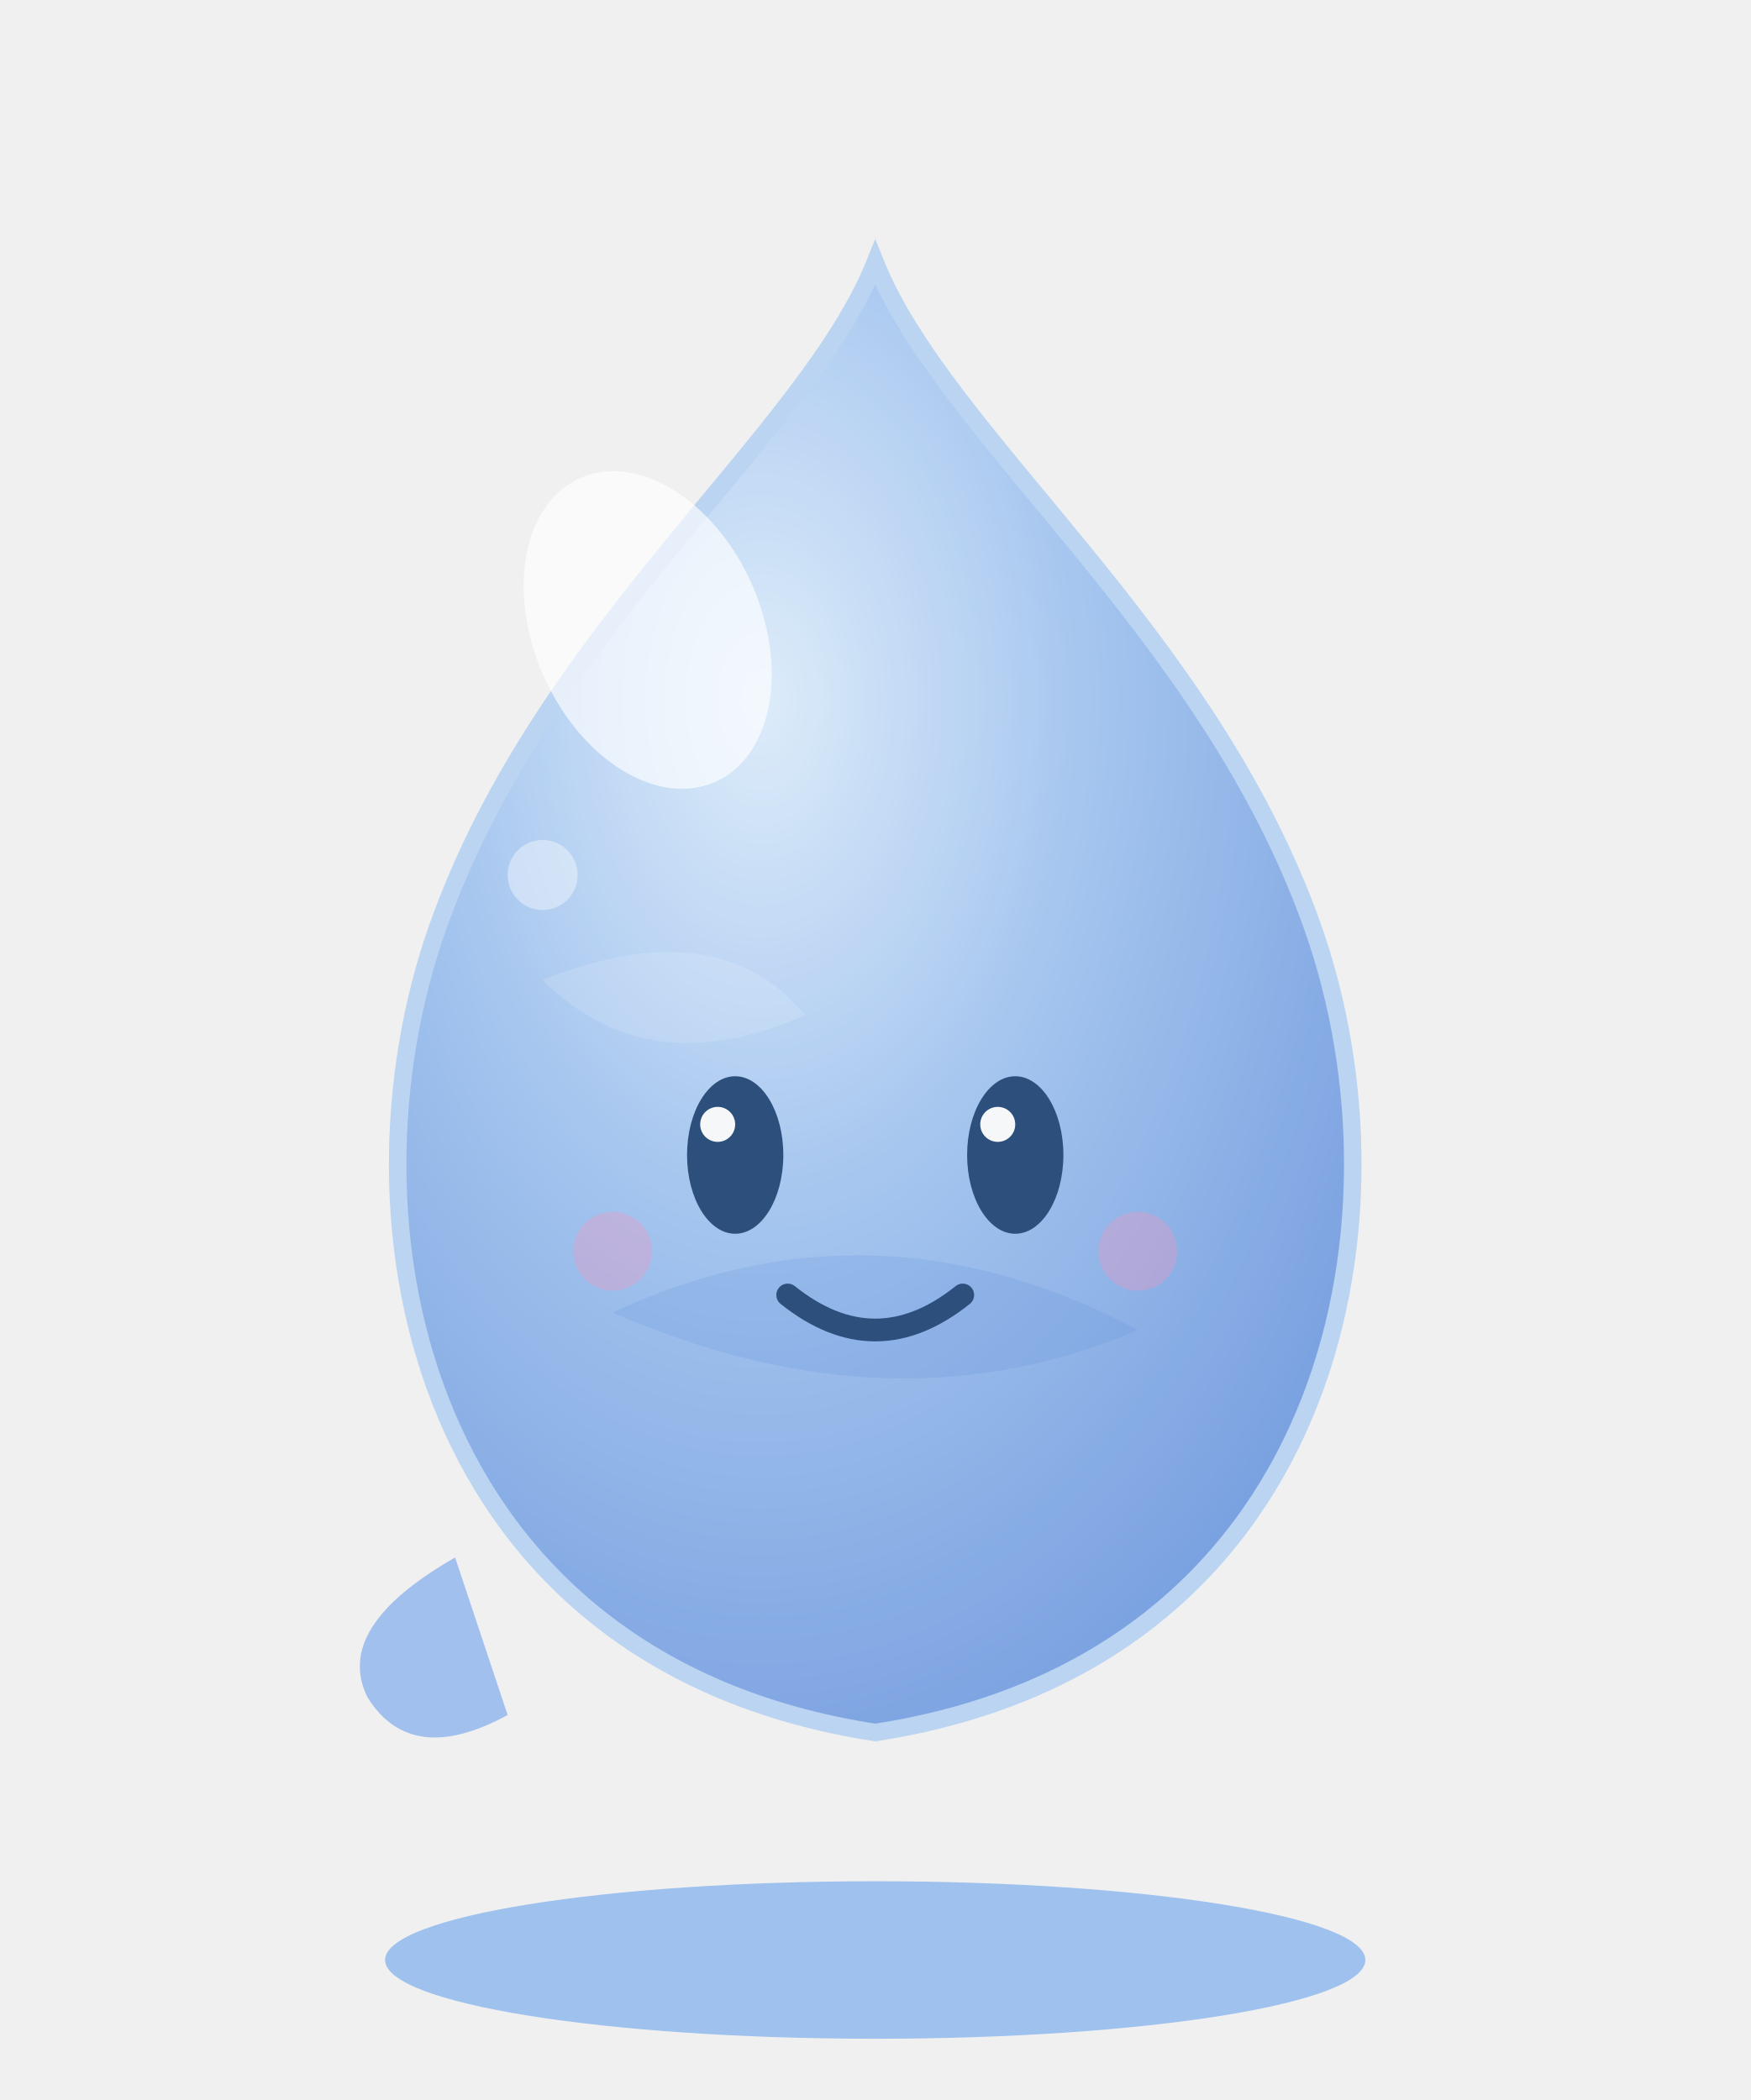
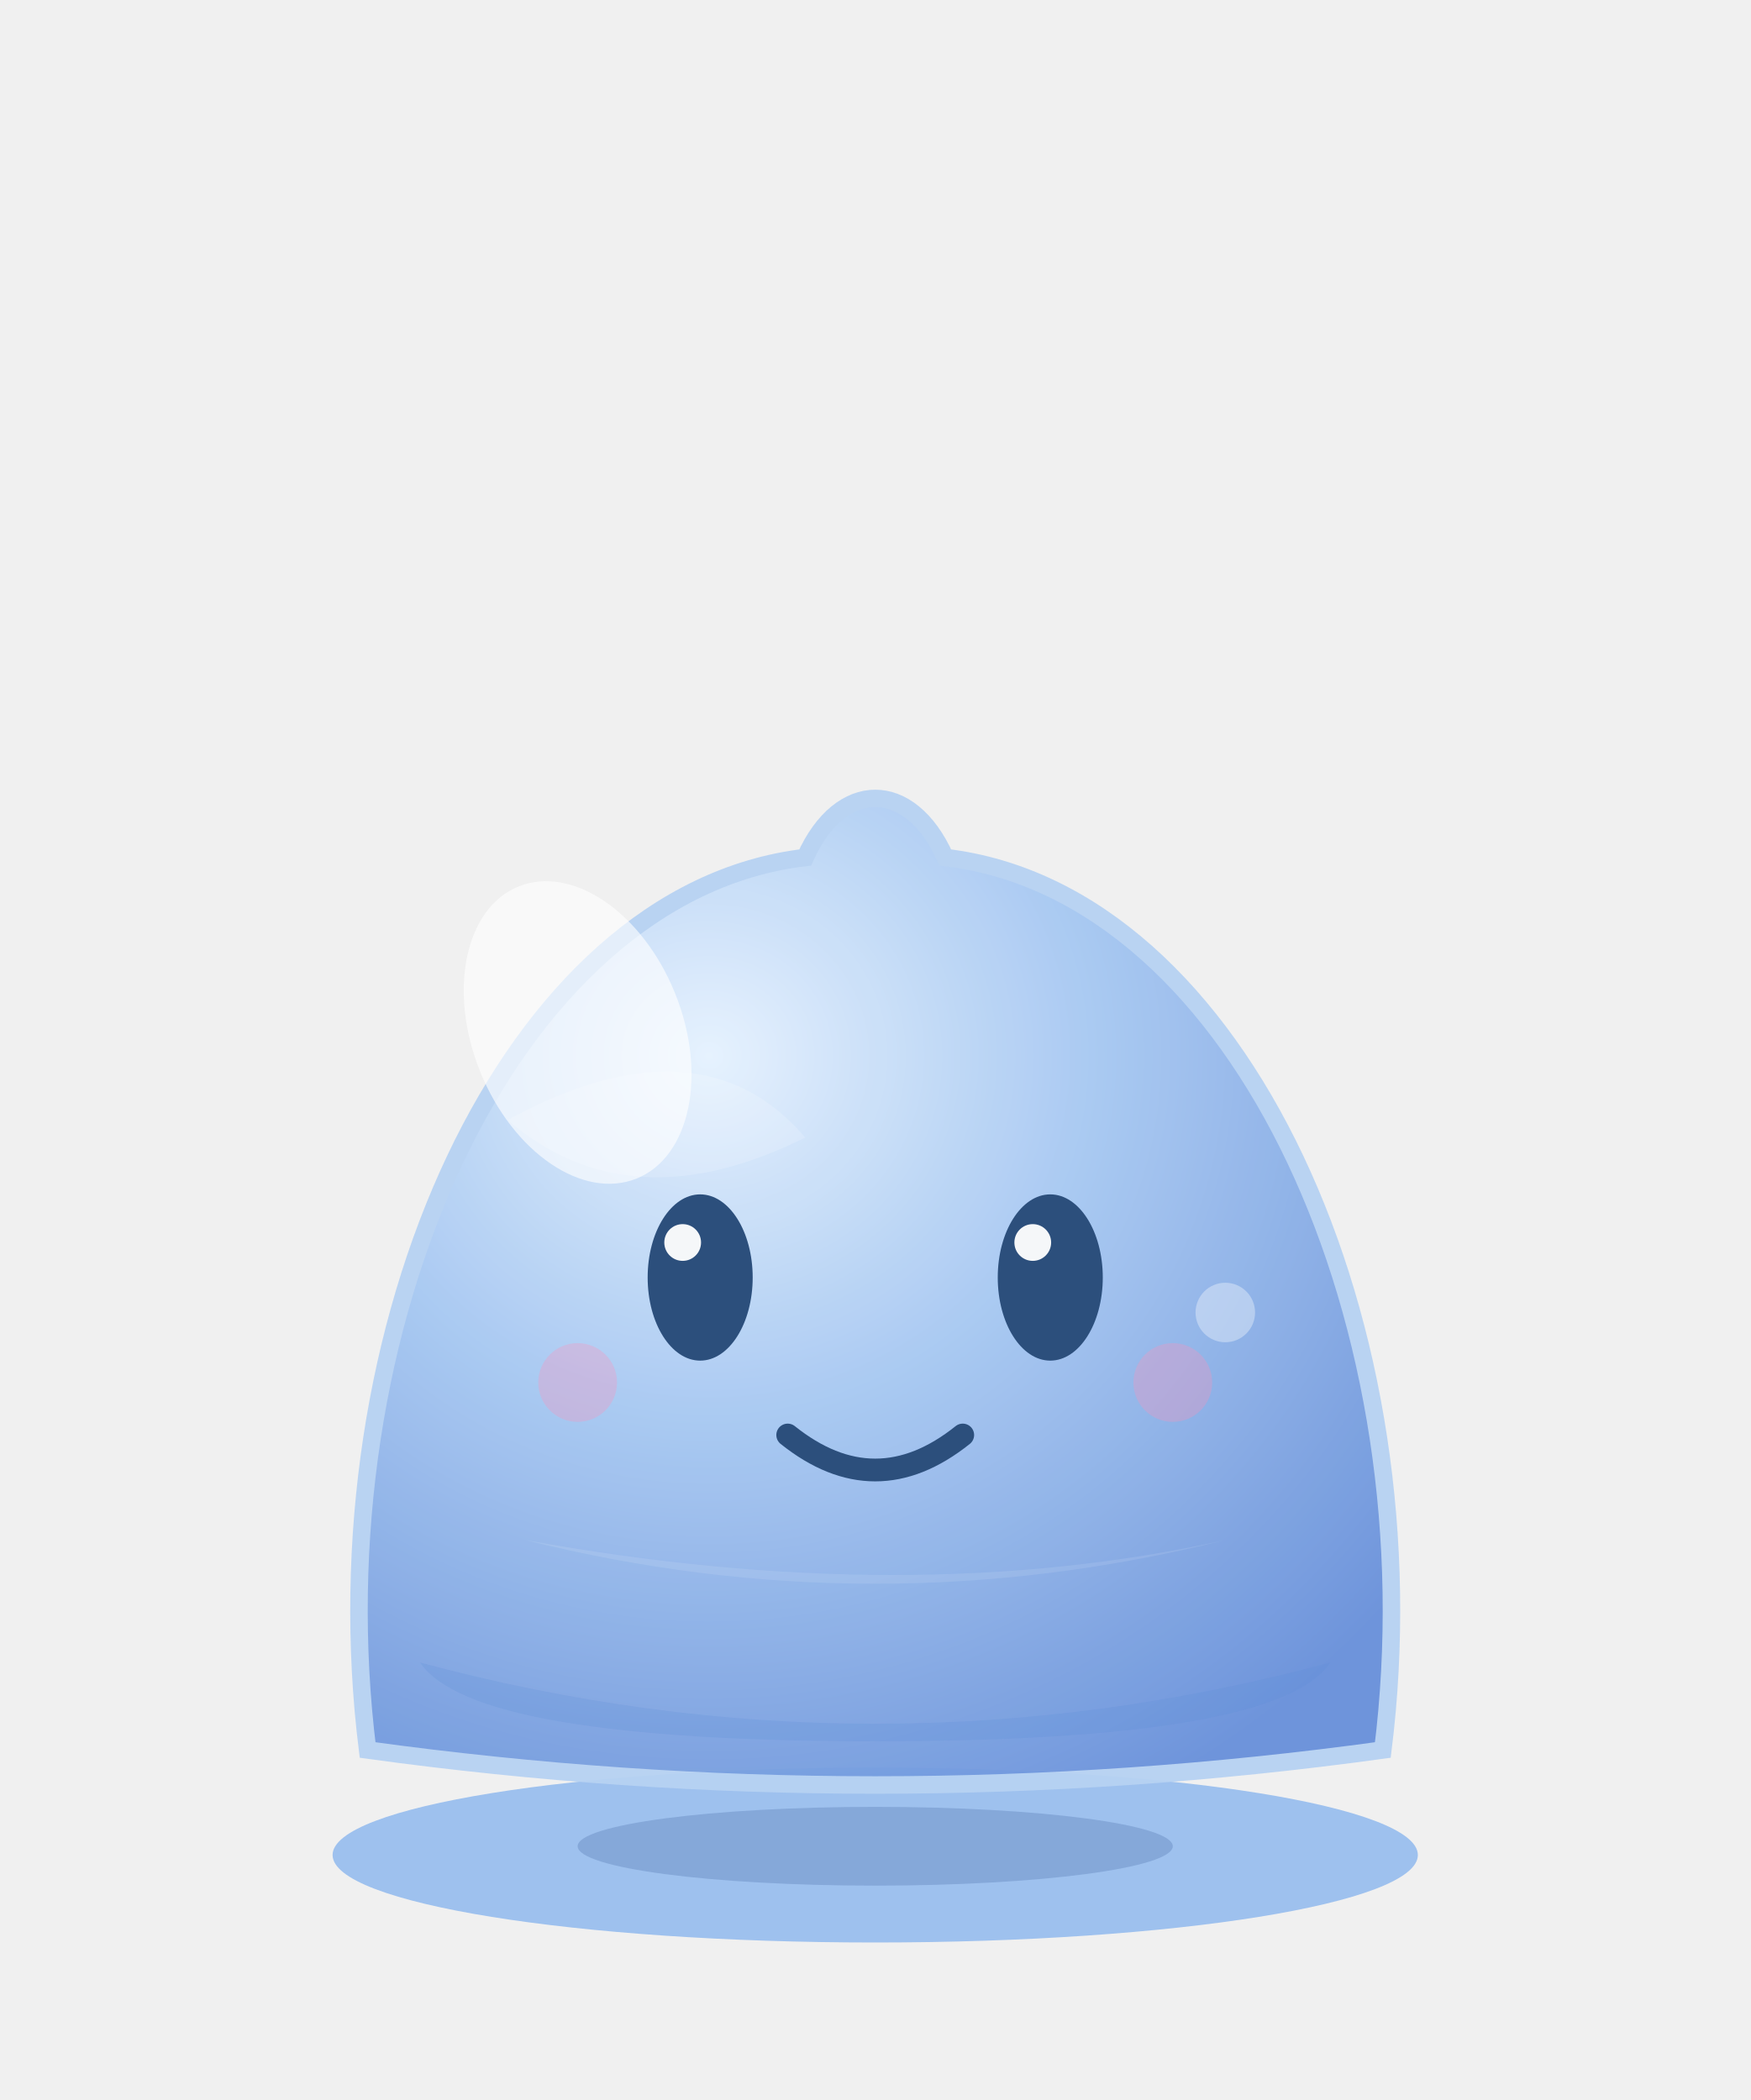
<svg xmlns="http://www.w3.org/2000/svg" viewBox="0 0 200 240">
  <defs>
-     <radialGradient id="slimeG" cx="38%" cy="30%" r="80%">
-       <stop offset="0%" stop-color="#dcecfb" />
-       <stop offset="45%" stop-color="#9ec1ee" />
-       <stop offset="100%" stop-color="#6d97dd" />
+     <radialGradient id="slimeG" cx="34%" cy="26%" r="86%">
+       <stop offset="0%" stop-color="#e6f2ff" />
+       <stop offset="42%" stop-color="#a8c9f2" />
+       <stop offset="100%" stop-color="#6890da" />
    </radialGradient>
    <radialGradient id="coreG" cx="50%" cy="50%" r="50%">
-       <stop offset="0%" stop-color="#bfe4ff" />
-       <stop offset="60%" stop-color="#5aa7e8" stop-opacity=".8" />
+       <stop offset="0%" stop-color="#cdefff" stop-opacity="1" />
+       <stop offset="55%" stop-color="#5aa7e8" stop-opacity=".75" />
      <stop offset="100%" stop-color="#5aa7e8" stop-opacity="0" />
    </radialGradient>
  </defs>
-   <ellipse class="puddle" cx="100" cy="224" rx="56" ry="9" fill="#9ec1ee" />
+   <ellipse class="puddle" cx="100" cy="212" rx="62" ry="10" fill="#9ec1ee" />
+   <ellipse cx="100" cy="211" rx="34" ry="4.5" fill="#5b7fb8" opacity=".38" />
  <g class="slime-body">
-     <path d="M100 30 C108 50 138 72 150 106 C162 140 152 190 100 198 C48 190 38 140 50 106 C62 72 92 50 100 30 Z" fill="url(#slimeG)" stroke="#b7d2f2" stroke-width="2" opacity=".94" />
-     <path d="M52 178 q-14 8 -10 16 q5 8 16 2 Z" fill="#8fb4ec" opacity=".8" />
-     <path d="M70 150 q30 -14 60 2 q-28 12 -60 -2 Z" fill="#5b8bd6" opacity=".18" />
-     <path d="M62 112 q20 -8 30 4 q-18 8 -30 -4 Z" fill="#ffffff" opacity=".14" />
+     <path d="M42 200 C36 152 58 102 92 98 C96 89 104 89 108 98 C142 102 164 152 158 200 Q100 208 42 200 Z" fill="url(#slimeG)" stroke="#b7d2f2" stroke-width="2" opacity=".95" />
+     <path d="M48 190 q52 14 104 0 q-6 9 -52 9 q-46 0 -52 -9 Z" fill="#5b8bd6" opacity=".22" />
+     <path d="M60 176 q40 10 80 0 q-36 8 -80 0 Z" fill="#ffffff" opacity=".1" />
+     <path d="M58 128 q22 -12 34 2 q-20 10 -34 -2 Z" fill="#ffffff" opacity=".16" />
    <g class="core">
-       <circle cx="100" cy="132" r="26" fill="url(#coreG)" />
-       <path d="M100 118 l10 14 l-10 14 l-10 -14 Z" fill="#cfeaff" stroke="#7db8ea" stroke-width="1.4" class="glint" />
+       <circle cx="100" cy="150" r="26" fill="url(#coreG)" />
+       <path d="M100 136 l10 14 l-10 14 l-10 -14 Z" fill="#cfeaff" stroke="#7db8ea" stroke-width="1.4" class="glint" />
    </g>
-     <ellipse class="glint" cx="74" cy="72" rx="13" ry="19" fill="#ffffff" opacity=".65" transform="rotate(-24 74 72)" />
-     <circle cx="62" cy="100" r="4" fill="#ffffff" opacity=".4" />
+     <ellipse class="glint" cx="66" cy="118" rx="12" ry="18" fill="#ffffff" opacity=".62" transform="rotate(-22 66 118)" />
+     <circle cx="140" cy="150" r="3.4" fill="#ffffff" opacity=".35" />
    <g class="bub" fill="none" stroke="#bfe4ff" stroke-width="1.6">
-       <circle cx="150" cy="60" r="4" />
-       <circle cx="160" cy="44" r="2.6" />
-       <circle cx="146" cy="36" r="1.8" />
+       <circle cx="158" cy="118" r="4" />
+       <circle cx="166" cy="104" r="2.6" />
+       <circle cx="152" cy="96" r="1.8" />
    </g>
    <g class="zzz" fill="#bfe4ff" font-family="Segoe UI" font-weight="700">
-       <text x="146" y="52" font-size="16">z</text>
-       <text x="160" y="36" font-size="12">z</text>
+       <text x="150" y="112" font-size="16">z</text>
+       <text x="164" y="98" font-size="12">z</text>
    </g>
  </g>
  <g class="face">
    <g class="eyes-normal">
-       <ellipse cx="84" cy="132" rx="5.5" ry="9" fill="#2c4f7c" />
-       <ellipse cx="116" cy="132" rx="5.5" ry="9" fill="#2c4f7c" />
-       <circle cx="82" cy="128.5" r="2" fill="#ffffff" opacity=".95" />
-       <circle cx="114" cy="128.5" r="2" fill="#ffffff" opacity=".95" />
+       <ellipse cx="80" cy="146" rx="6" ry="9.5" fill="#2c4f7c" />
+       <ellipse cx="120" cy="146" rx="6" ry="9.5" fill="#2c4f7c" />
+       <circle cx="78" cy="142" r="2.1" fill="#ffffff" opacity=".95" />
+       <circle cx="118" cy="142" r="2.1" fill="#ffffff" opacity=".95" />
    </g>
    <g class="eyes-line" stroke="#2c4f7c" stroke-width="2.6" stroke-linecap="round" fill="none">
-       <path d="M77 132 q7 5 14 0" />
-       <path d="M109 132 q7 5 14 0" />
+       <path d="M73 146 q7 5 14 0" />
+       <path d="M113 146 q7 5 14 0" />
    </g>
    <g class="eyes-happy" stroke="#2c4f7c" stroke-width="2.8" stroke-linecap="round" fill="none">
-       <path d="M77 134 q7 -9 14 0" />
-       <path d="M109 134 q7 -9 14 0" />
+       <path d="M73 148 q7 -9 14 0" />
+       <path d="M113 148 q7 -9 14 0" />
    </g>
    <g class="eyes-alert">
-       <circle cx="84" cy="130" r="9" fill="#ffffff" stroke="#2c4f7c" stroke-width="2" />
-       <circle cx="84" cy="130" r="3.4" fill="#2c4f7c" />
-       <circle cx="116" cy="130" r="9" fill="#ffffff" stroke="#2c4f7c" stroke-width="2" />
-       <circle cx="116" cy="130" r="3.4" fill="#2c4f7c" />
+       <circle cx="80" cy="144" r="9.5" fill="#ffffff" stroke="#2c4f7c" stroke-width="2" />
+       <circle cx="80" cy="144" r="3.6" fill="#2c4f7c" />
+       <circle cx="120" cy="144" r="9.5" fill="#ffffff" stroke="#2c4f7c" stroke-width="2" />
+       <circle cx="120" cy="144" r="3.6" fill="#2c4f7c" />
    </g>
-     <path class="m-smile" d="M90 148 Q100 156 110 148" fill="none" stroke="#2c4f7c" stroke-width="2.6" stroke-linecap="round" />
-     <ellipse class="m-o" cx="100" cy="152" rx="5" ry="6" fill="#2c4f7c" />
-     <path class="m-flat" d="M92 152 h16" stroke="#2c4f7c" stroke-width="2.4" stroke-linecap="round" />
-     <path class="m-grin" d="M88 146 Q100 162 112 146 Q100 154 88 146 Z" fill="#2c4f7c" />
-     <ellipse class="m-big" cx="100" cy="154" rx="9" ry="13" fill="#2c4f7c" />
-     <circle cx="70" cy="143" r="4.5" fill="#ff8fb8" opacity=".3" />
-     <circle cx="130" cy="143" r="4.5" fill="#ff8fb8" opacity=".3" />
+     <path class="m-smile" d="M90 164 Q100 172 110 164" fill="none" stroke="#2c4f7c" stroke-width="2.6" stroke-linecap="round" />
+     <ellipse class="m-o" cx="100" cy="168" rx="5" ry="6" fill="#2c4f7c" />
+     <path class="m-flat" d="M92 168 h16" stroke="#2c4f7c" stroke-width="2.4" stroke-linecap="round" />
+     <path class="m-grin" d="M88 162 Q100 178 112 162 Q100 170 88 162 Z" fill="#2c4f7c" />
+     <ellipse class="m-big" cx="100" cy="170" rx="9" ry="13" fill="#2c4f7c" />
+     <circle cx="66" cy="158" r="4.5" fill="#ff8fb8" opacity=".3" />
+     <circle cx="134" cy="158" r="4.5" fill="#ff8fb8" opacity=".3" />
  </g>
  <style>
+   /* VAT THE NAM DAT: khong bay. Nhip "tho" bung thanh ep doc — dinh dong, day ngam. */
  .slime-body{transform-box:fill-box;transform-origin:center bottom;animation:sq 3.6s ease-in-out infinite}
-   @keyframes sq{0%,100%{transform:scale(1,1)}50%{transform:scale(1.025,.975)}}
+   @keyframes sq{0%,100%{transform:scale(1,1)}50%{transform:scale(1.03,.97)}}
  .eyes-normal{transform-box:fill-box;transform-origin:center;animation:bl 4.5s ease-in-out infinite}
  @keyframes bl{0%,41%,45%,100%{transform:scaleY(1)}43%{transform:scaleY(.08)}}
  .glint{animation:gl 2.8s ease-in-out infinite}@keyframes gl{0%,100%{opacity:.6}50%{opacity:1}}
-   .puddle{transform-box:fill-box;transform-origin:center;animation:pd 3.2s ease-in-out infinite}
-   @keyframes pd{0%,100%{transform:scaleX(1);opacity:.4}50%{transform:scaleX(.85);opacity:.25}}
+   .puddle{transform-box:fill-box;transform-origin:center;animation:pd 3.6s ease-in-out infinite}
+   @keyframes pd{0%,100%{transform:scaleX(1);opacity:.4}50%{transform:scaleX(1.05);opacity:.48}}
  .face g,.face .m-o,.face .m-flat,.face .m-grin,.face .m-big,.slime-body .zzz,.slime-body .bub,.slime-body .core{display:none}
  .face .eyes-normal,.face .m-smile{display:block}
- </style>
+   </style>
</svg>
